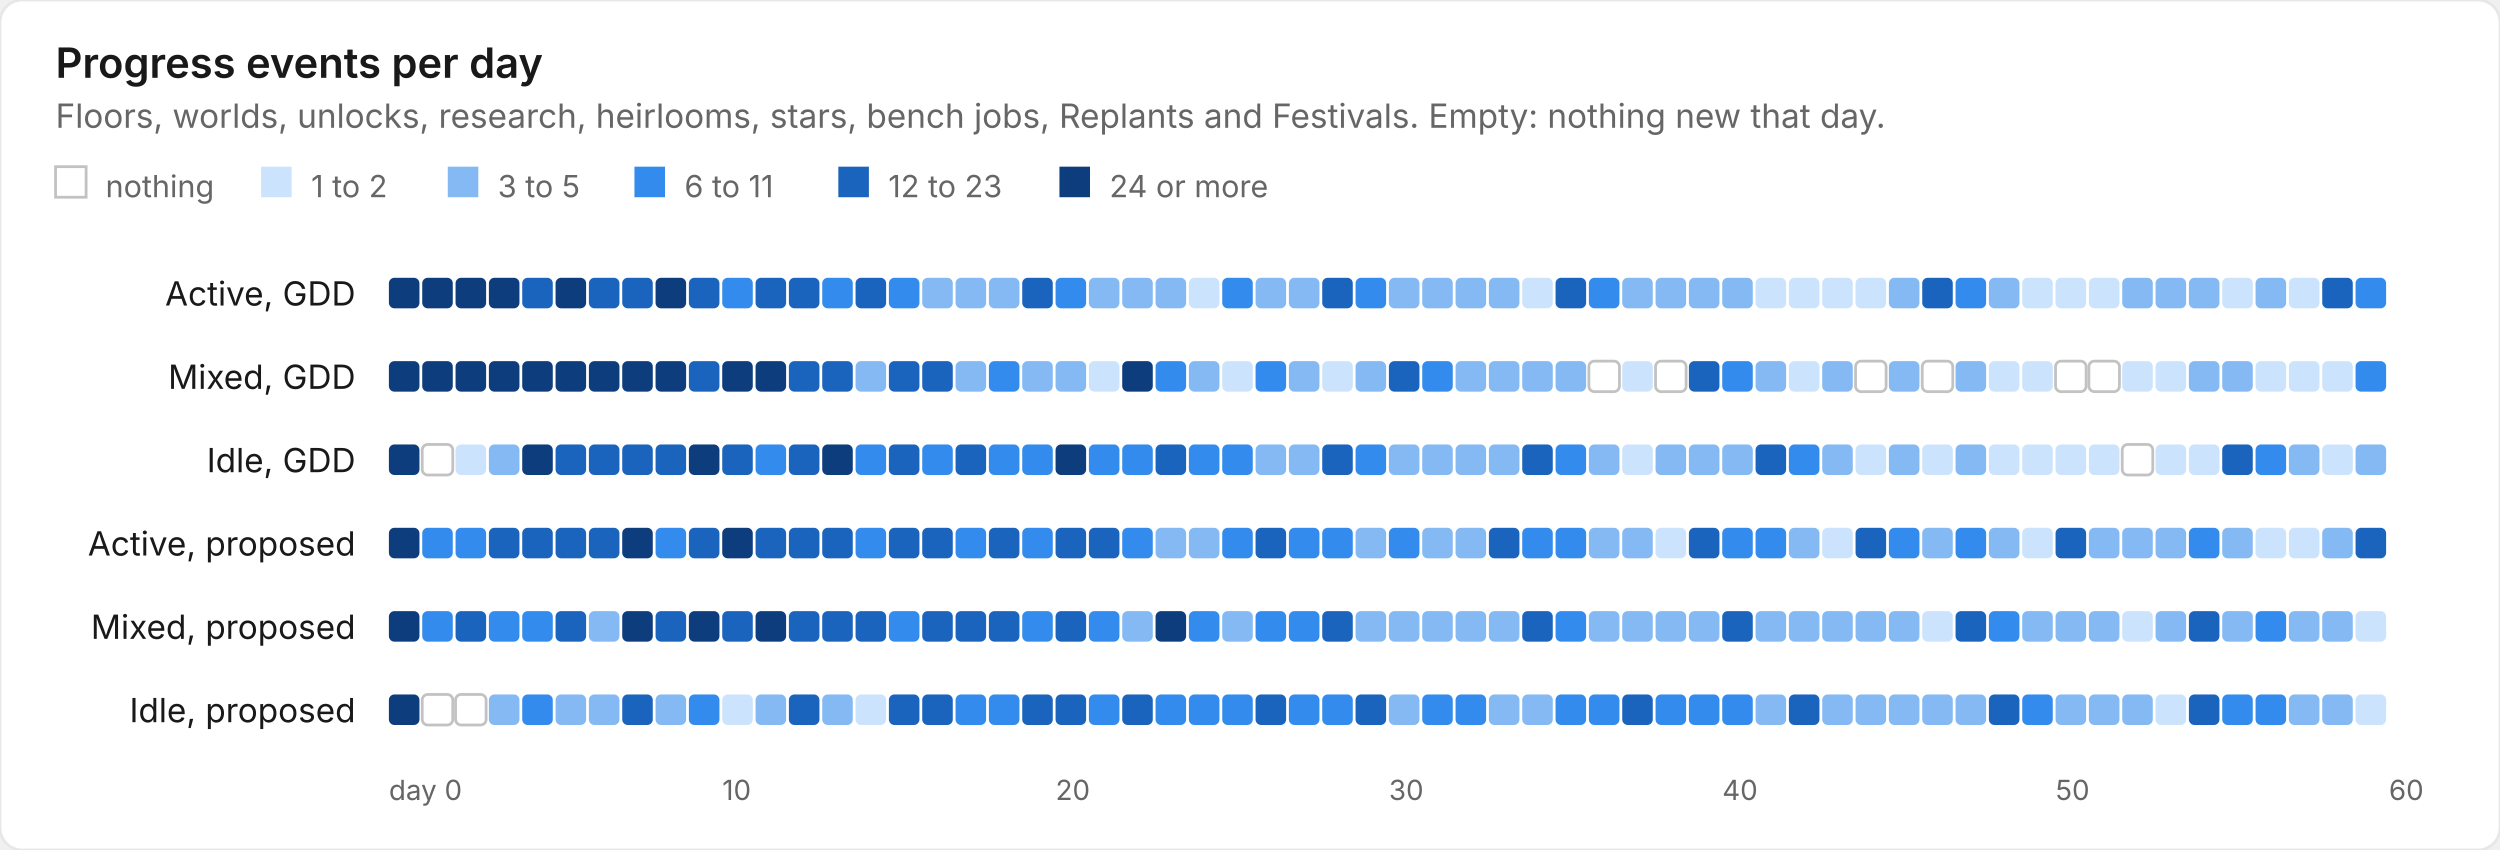
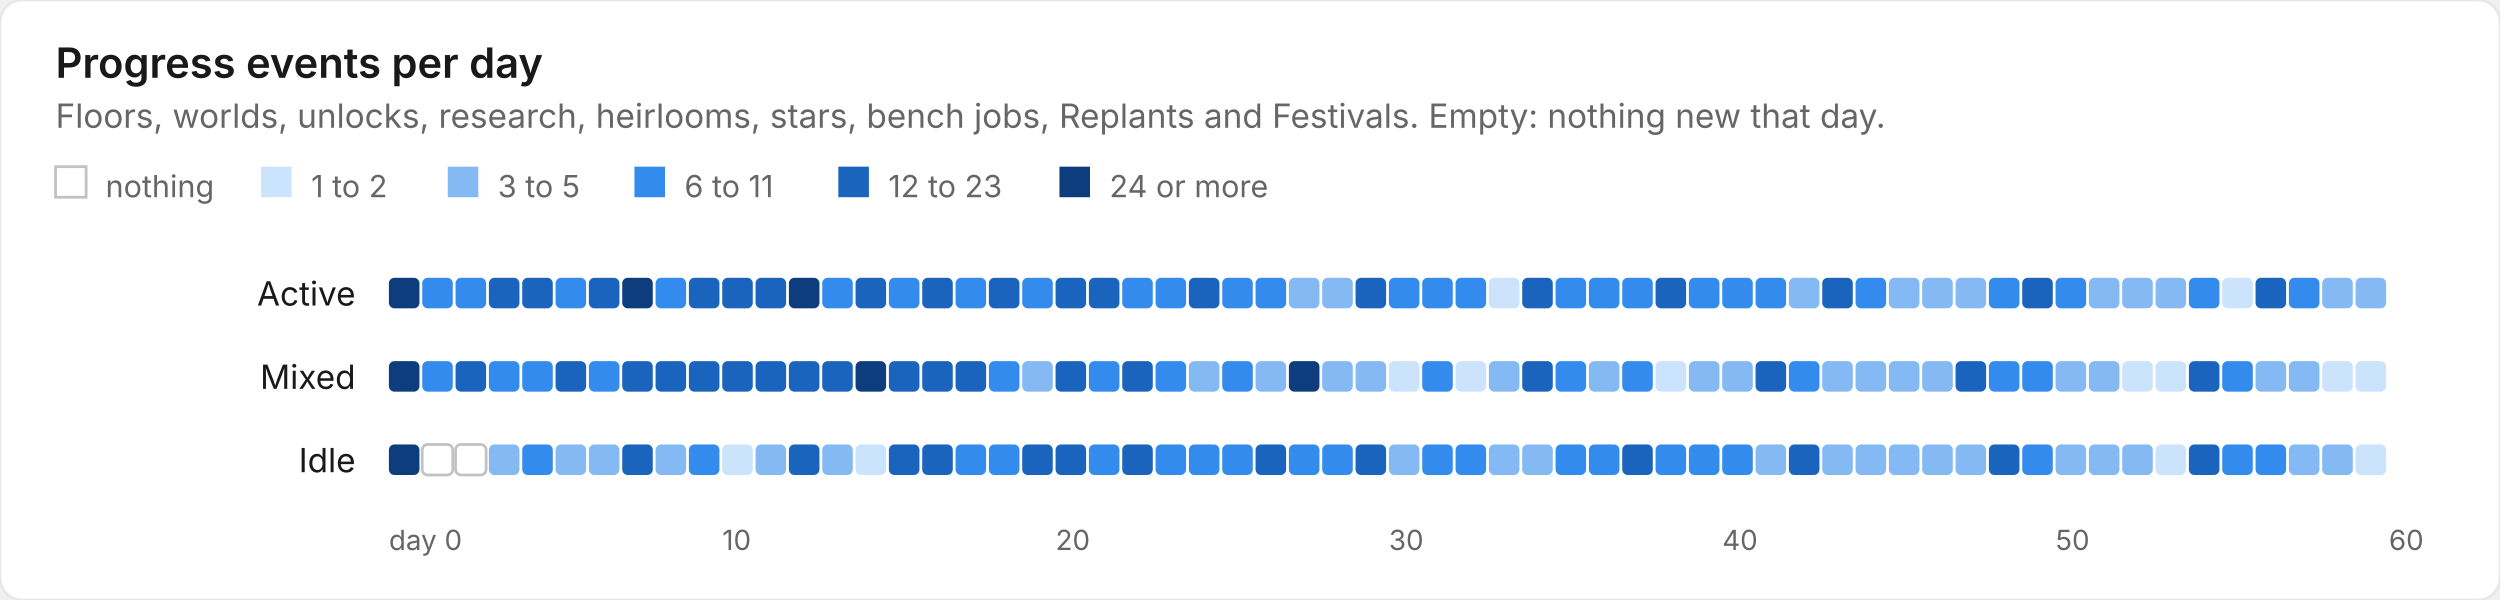
- <svg xmlns="http://www.w3.org/2000/svg" viewBox="0 0 900 306" width="900" height="306" font-family="system-ui, -apple-system, &quot;Segoe UI&quot;, sans-serif" role="img">
-   <rect width="900" height="306" rx="8" fill="#ffffff" stroke="#e7e7e7" />
+ <svg xmlns="http://www.w3.org/2000/svg" viewBox="0 0 900 216" width="900" height="216" font-family="system-ui, -apple-system, &quot;Segoe UI&quot;, sans-serif" role="img">
+   <rect width="900" height="216" rx="8" fill="#ffffff" stroke="#e7e7e7" />
  <text x="20" y="28" font-size="15" fill="#191919" text-anchor="start" font-weight="600">Progress events per day</text>
  <text x="20" y="46" font-size="12" fill="#666666" text-anchor="start">Floors, worlds, unlocks, research, heirlooms, stars, bench jobs, Replants and Festivals. Empty: nothing new that day.</text>
  <rect x="20" y="60" width="11" height="11" fill="#ffffff" stroke="#c2c2c2" />
  <text x="38" y="71" font-size="11" fill="#666666" text-anchor="start">nothing</text>
  <rect x="94" y="60" width="11" height="11" fill="#cce3fd" />
  <text x="112" y="71" font-size="11" fill="#666666" text-anchor="start">1 to 2</text>
  <rect x="161.2" y="60" width="11" height="11" fill="#84b9f3" />
  <text x="179.2" y="71" font-size="11" fill="#666666" text-anchor="start">3 to 5</text>
  <rect x="228.4" y="60" width="11" height="11" fill="#338ced" />
  <text x="246.4" y="71" font-size="11" fill="#666666" text-anchor="start">6 to 11</text>
  <rect x="301.8" y="60" width="11" height="11" fill="#1b64be" />
  <text x="319.8" y="71" font-size="11" fill="#666666" text-anchor="start">12 to 23</text>
  <rect x="381.4" y="60" width="11" height="11" fill="#0e3d7e" />
  <text x="399.4" y="71" font-size="11" fill="#666666" text-anchor="start">24 or more</text>
-   <text x="128" y="110" font-size="12" fill="#191919" text-anchor="end">Active, GDD</text>
+   <text x="128" y="110" font-size="12" fill="#191919" text-anchor="end">Active</text>
  <rect x="140" y="100" width="11" height="11" rx="2" fill="#0e3d7e" />
-   <rect x="152" y="100" width="11" height="11" rx="2" fill="#0e3d7e" />
-   <rect x="164" y="100" width="11" height="11" rx="2" fill="#0e3d7e" />
-   <rect x="176" y="100" width="11" height="11" rx="2" fill="#0e3d7e" />
+   <rect x="152" y="100" width="11" height="11" rx="2" fill="#338ced" />
+   <rect x="164" y="100" width="11" height="11" rx="2" fill="#338ced" />
+   <rect x="176" y="100" width="11" height="11" rx="2" fill="#1b64be" />
  <rect x="188" y="100" width="11" height="11" rx="2" fill="#1b64be" />
-   <rect x="200" y="100" width="11" height="11" rx="2" fill="#0e3d7e" />
+   <rect x="200" y="100" width="11" height="11" rx="2" fill="#338ced" />
  <rect x="212" y="100" width="11" height="11" rx="2" fill="#1b64be" />
-   <rect x="224" y="100" width="11" height="11" rx="2" fill="#1b64be" />
-   <rect x="236" y="100" width="11" height="11" rx="2" fill="#0e3d7e" />
+   <rect x="224" y="100" width="11" height="11" rx="2" fill="#0e3d7e" />
+   <rect x="236" y="100" width="11" height="11" rx="2" fill="#338ced" />
  <rect x="248" y="100" width="11" height="11" rx="2" fill="#1b64be" />
-   <rect x="260" y="100" width="11" height="11" rx="2" fill="#338ced" />
+   <rect x="260" y="100" width="11" height="11" rx="2" fill="#1b64be" />
  <rect x="272" y="100" width="11" height="11" rx="2" fill="#1b64be" />
-   <rect x="284" y="100" width="11" height="11" rx="2" fill="#1b64be" />
+   <rect x="284" y="100" width="11" height="11" rx="2" fill="#0e3d7e" />
  <rect x="296" y="100" width="11" height="11" rx="2" fill="#338ced" />
  <rect x="308" y="100" width="11" height="11" rx="2" fill="#1b64be" />
  <rect x="320" y="100" width="11" height="11" rx="2" fill="#338ced" />
-   <rect x="332" y="100" width="11" height="11" rx="2" fill="#84b9f3" />
-   <rect x="344" y="100" width="11" height="11" rx="2" fill="#84b9f3" />
-   <rect x="356" y="100" width="11" height="11" rx="2" fill="#84b9f3" />
-   <rect x="368" y="100" width="11" height="11" rx="2" fill="#1b64be" />
-   <rect x="380" y="100" width="11" height="11" rx="2" fill="#338ced" />
-   <rect x="392" y="100" width="11" height="11" rx="2" fill="#84b9f3" />
-   <rect x="404" y="100" width="11" height="11" rx="2" fill="#84b9f3" />
-   <rect x="416" y="100" width="11" height="11" rx="2" fill="#84b9f3" />
-   <rect x="428" y="100" width="11" height="11" rx="2" fill="#cce3fd" />
+   <rect x="332" y="100" width="11" height="11" rx="2" fill="#1b64be" />
+   <rect x="344" y="100" width="11" height="11" rx="2" fill="#338ced" />
+   <rect x="356" y="100" width="11" height="11" rx="2" fill="#1b64be" />
+   <rect x="368" y="100" width="11" height="11" rx="2" fill="#338ced" />
+   <rect x="380" y="100" width="11" height="11" rx="2" fill="#1b64be" />
+   <rect x="392" y="100" width="11" height="11" rx="2" fill="#1b64be" />
+   <rect x="404" y="100" width="11" height="11" rx="2" fill="#338ced" />
+   <rect x="416" y="100" width="11" height="11" rx="2" fill="#338ced" />
+   <rect x="428" y="100" width="11" height="11" rx="2" fill="#1b64be" />
  <rect x="440" y="100" width="11" height="11" rx="2" fill="#338ced" />
-   <rect x="452" y="100" width="11" height="11" rx="2" fill="#84b9f3" />
+   <rect x="452" y="100" width="11" height="11" rx="2" fill="#338ced" />
  <rect x="464" y="100" width="11" height="11" rx="2" fill="#84b9f3" />
-   <rect x="476" y="100" width="11" height="11" rx="2" fill="#1b64be" />
-   <rect x="488" y="100" width="11" height="11" rx="2" fill="#338ced" />
-   <rect x="500" y="100" width="11" height="11" rx="2" fill="#84b9f3" />
-   <rect x="512" y="100" width="11" height="11" rx="2" fill="#84b9f3" />
-   <rect x="524" y="100" width="11" height="11" rx="2" fill="#84b9f3" />
-   <rect x="536" y="100" width="11" height="11" rx="2" fill="#84b9f3" />
-   <rect x="548" y="100" width="11" height="11" rx="2" fill="#cce3fd" />
-   <rect x="560" y="100" width="11" height="11" rx="2" fill="#1b64be" />
+   <rect x="476" y="100" width="11" height="11" rx="2" fill="#84b9f3" />
+   <rect x="488" y="100" width="11" height="11" rx="2" fill="#1b64be" />
+   <rect x="500" y="100" width="11" height="11" rx="2" fill="#338ced" />
+   <rect x="512" y="100" width="11" height="11" rx="2" fill="#338ced" />
+   <rect x="524" y="100" width="11" height="11" rx="2" fill="#338ced" />
+   <rect x="536" y="100" width="11" height="11" rx="2" fill="#cce3fd" />
+   <rect x="548" y="100" width="11" height="11" rx="2" fill="#1b64be" />
+   <rect x="560" y="100" width="11" height="11" rx="2" fill="#338ced" />
  <rect x="572" y="100" width="11" height="11" rx="2" fill="#338ced" />
-   <rect x="584" y="100" width="11" height="11" rx="2" fill="#84b9f3" />
-   <rect x="596" y="100" width="11" height="11" rx="2" fill="#84b9f3" />
-   <rect x="608" y="100" width="11" height="11" rx="2" fill="#84b9f3" />
-   <rect x="620" y="100" width="11" height="11" rx="2" fill="#84b9f3" />
-   <rect x="632" y="100" width="11" height="11" rx="2" fill="#cce3fd" />
-   <rect x="644" y="100" width="11" height="11" rx="2" fill="#cce3fd" />
-   <rect x="656" y="100" width="11" height="11" rx="2" fill="#cce3fd" />
-   <rect x="668" y="100" width="11" height="11" rx="2" fill="#cce3fd" />
+   <rect x="584" y="100" width="11" height="11" rx="2" fill="#338ced" />
+   <rect x="596" y="100" width="11" height="11" rx="2" fill="#1b64be" />
+   <rect x="608" y="100" width="11" height="11" rx="2" fill="#338ced" />
+   <rect x="620" y="100" width="11" height="11" rx="2" fill="#338ced" />
+   <rect x="632" y="100" width="11" height="11" rx="2" fill="#338ced" />
+   <rect x="644" y="100" width="11" height="11" rx="2" fill="#84b9f3" />
+   <rect x="656" y="100" width="11" height="11" rx="2" fill="#1b64be" />
+   <rect x="668" y="100" width="11" height="11" rx="2" fill="#338ced" />
  <rect x="680" y="100" width="11" height="11" rx="2" fill="#84b9f3" />
-   <rect x="692" y="100" width="11" height="11" rx="2" fill="#1b64be" />
-   <rect x="704" y="100" width="11" height="11" rx="2" fill="#338ced" />
-   <rect x="716" y="100" width="11" height="11" rx="2" fill="#84b9f3" />
-   <rect x="728" y="100" width="11" height="11" rx="2" fill="#cce3fd" />
-   <rect x="740" y="100" width="11" height="11" rx="2" fill="#cce3fd" />
-   <rect x="752" y="100" width="11" height="11" rx="2" fill="#cce3fd" />
+   <rect x="692" y="100" width="11" height="11" rx="2" fill="#84b9f3" />
+   <rect x="704" y="100" width="11" height="11" rx="2" fill="#84b9f3" />
+   <rect x="716" y="100" width="11" height="11" rx="2" fill="#338ced" />
+   <rect x="728" y="100" width="11" height="11" rx="2" fill="#1b64be" />
+   <rect x="740" y="100" width="11" height="11" rx="2" fill="#338ced" />
+   <rect x="752" y="100" width="11" height="11" rx="2" fill="#84b9f3" />
  <rect x="764" y="100" width="11" height="11" rx="2" fill="#84b9f3" />
  <rect x="776" y="100" width="11" height="11" rx="2" fill="#84b9f3" />
-   <rect x="788" y="100" width="11" height="11" rx="2" fill="#84b9f3" />
+   <rect x="788" y="100" width="11" height="11" rx="2" fill="#338ced" />
  <rect x="800" y="100" width="11" height="11" rx="2" fill="#cce3fd" />
-   <rect x="812" y="100" width="11" height="11" rx="2" fill="#84b9f3" />
-   <rect x="824" y="100" width="11" height="11" rx="2" fill="#cce3fd" />
-   <rect x="836" y="100" width="11" height="11" rx="2" fill="#1b64be" />
-   <rect x="848" y="100" width="11" height="11" rx="2" fill="#338ced" />
-   <text x="128" y="140" font-size="12" fill="#191919" text-anchor="end">Mixed, GDD</text>
+   <rect x="812" y="100" width="11" height="11" rx="2" fill="#1b64be" />
+   <rect x="824" y="100" width="11" height="11" rx="2" fill="#338ced" />
+   <rect x="836" y="100" width="11" height="11" rx="2" fill="#84b9f3" />
+   <rect x="848" y="100" width="11" height="11" rx="2" fill="#84b9f3" />
+   <text x="128" y="140" font-size="12" fill="#191919" text-anchor="end">Mixed</text>
  <rect x="140" y="130" width="11" height="11" rx="2" fill="#0e3d7e" />
-   <rect x="152" y="130" width="11" height="11" rx="2" fill="#0e3d7e" />
-   <rect x="164" y="130" width="11" height="11" rx="2" fill="#0e3d7e" />
-   <rect x="176" y="130" width="11" height="11" rx="2" fill="#0e3d7e" />
-   <rect x="188" y="130" width="11" height="11" rx="2" fill="#0e3d7e" />
-   <rect x="200" y="130" width="11" height="11" rx="2" fill="#0e3d7e" />
-   <rect x="212" y="130" width="11" height="11" rx="2" fill="#0e3d7e" />
-   <rect x="224" y="130" width="11" height="11" rx="2" fill="#0e3d7e" />
-   <rect x="236" y="130" width="11" height="11" rx="2" fill="#0e3d7e" />
+   <rect x="152" y="130" width="11" height="11" rx="2" fill="#338ced" />
+   <rect x="164" y="130" width="11" height="11" rx="2" fill="#1b64be" />
+   <rect x="176" y="130" width="11" height="11" rx="2" fill="#338ced" />
+   <rect x="188" y="130" width="11" height="11" rx="2" fill="#338ced" />
+   <rect x="200" y="130" width="11" height="11" rx="2" fill="#1b64be" />
+   <rect x="212" y="130" width="11" height="11" rx="2" fill="#338ced" />
+   <rect x="224" y="130" width="11" height="11" rx="2" fill="#1b64be" />
+   <rect x="236" y="130" width="11" height="11" rx="2" fill="#1b64be" />
  <rect x="248" y="130" width="11" height="11" rx="2" fill="#1b64be" />
-   <rect x="260" y="130" width="11" height="11" rx="2" fill="#0e3d7e" />
-   <rect x="272" y="130" width="11" height="11" rx="2" fill="#0e3d7e" />
+   <rect x="260" y="130" width="11" height="11" rx="2" fill="#1b64be" />
+   <rect x="272" y="130" width="11" height="11" rx="2" fill="#1b64be" />
  <rect x="284" y="130" width="11" height="11" rx="2" fill="#1b64be" />
  <rect x="296" y="130" width="11" height="11" rx="2" fill="#1b64be" />
-   <rect x="308" y="130" width="11" height="11" rx="2" fill="#84b9f3" />
+   <rect x="308" y="130" width="11" height="11" rx="2" fill="#0e3d7e" />
  <rect x="320" y="130" width="11" height="11" rx="2" fill="#1b64be" />
  <rect x="332" y="130" width="11" height="11" rx="2" fill="#1b64be" />
-   <rect x="344" y="130" width="11" height="11" rx="2" fill="#84b9f3" />
+   <rect x="344" y="130" width="11" height="11" rx="2" fill="#1b64be" />
  <rect x="356" y="130" width="11" height="11" rx="2" fill="#338ced" />
  <rect x="368" y="130" width="11" height="11" rx="2" fill="#84b9f3" />
-   <rect x="380" y="130" width="11" height="11" rx="2" fill="#84b9f3" />
-   <rect x="392" y="130" width="11" height="11" rx="2" fill="#cce3fd" />
-   <rect x="404" y="130" width="11" height="11" rx="2" fill="#0e3d7e" />
+   <rect x="380" y="130" width="11" height="11" rx="2" fill="#1b64be" />
+   <rect x="392" y="130" width="11" height="11" rx="2" fill="#338ced" />
+   <rect x="404" y="130" width="11" height="11" rx="2" fill="#1b64be" />
  <rect x="416" y="130" width="11" height="11" rx="2" fill="#338ced" />
  <rect x="428" y="130" width="11" height="11" rx="2" fill="#84b9f3" />
-   <rect x="440" y="130" width="11" height="11" rx="2" fill="#cce3fd" />
-   <rect x="452" y="130" width="11" height="11" rx="2" fill="#338ced" />
-   <rect x="464" y="130" width="11" height="11" rx="2" fill="#84b9f3" />
-   <rect x="476" y="130" width="11" height="11" rx="2" fill="#cce3fd" />
+   <rect x="440" y="130" width="11" height="11" rx="2" fill="#338ced" />
+   <rect x="452" y="130" width="11" height="11" rx="2" fill="#84b9f3" />
+   <rect x="464" y="130" width="11" height="11" rx="2" fill="#0e3d7e" />
+   <rect x="476" y="130" width="11" height="11" rx="2" fill="#84b9f3" />
  <rect x="488" y="130" width="11" height="11" rx="2" fill="#84b9f3" />
-   <rect x="500" y="130" width="11" height="11" rx="2" fill="#1b64be" />
+   <rect x="500" y="130" width="11" height="11" rx="2" fill="#cce3fd" />
  <rect x="512" y="130" width="11" height="11" rx="2" fill="#338ced" />
-   <rect x="524" y="130" width="11" height="11" rx="2" fill="#84b9f3" />
+   <rect x="524" y="130" width="11" height="11" rx="2" fill="#cce3fd" />
  <rect x="536" y="130" width="11" height="11" rx="2" fill="#84b9f3" />
-   <rect x="548" y="130" width="11" height="11" rx="2" fill="#84b9f3" />
-   <rect x="560" y="130" width="11" height="11" rx="2" fill="#84b9f3" />
-   <rect x="572" y="130" width="11" height="11" rx="2" fill="#ffffff" stroke="#c2c2c2" />
-   <rect x="584" y="130" width="11" height="11" rx="2" fill="#cce3fd" />
-   <rect x="596" y="130" width="11" height="11" rx="2" fill="#ffffff" stroke="#c2c2c2" />
-   <rect x="608" y="130" width="11" height="11" rx="2" fill="#1b64be" />
-   <rect x="620" y="130" width="11" height="11" rx="2" fill="#338ced" />
-   <rect x="632" y="130" width="11" height="11" rx="2" fill="#84b9f3" />
-   <rect x="644" y="130" width="11" height="11" rx="2" fill="#cce3fd" />
+   <rect x="548" y="130" width="11" height="11" rx="2" fill="#1b64be" />
+   <rect x="560" y="130" width="11" height="11" rx="2" fill="#338ced" />
+   <rect x="572" y="130" width="11" height="11" rx="2" fill="#84b9f3" />
+   <rect x="584" y="130" width="11" height="11" rx="2" fill="#338ced" />
+   <rect x="596" y="130" width="11" height="11" rx="2" fill="#cce3fd" />
+   <rect x="608" y="130" width="11" height="11" rx="2" fill="#84b9f3" />
+   <rect x="620" y="130" width="11" height="11" rx="2" fill="#84b9f3" />
+   <rect x="632" y="130" width="11" height="11" rx="2" fill="#1b64be" />
+   <rect x="644" y="130" width="11" height="11" rx="2" fill="#338ced" />
  <rect x="656" y="130" width="11" height="11" rx="2" fill="#84b9f3" />
-   <rect x="668" y="130" width="11" height="11" rx="2" fill="#ffffff" stroke="#c2c2c2" />
+   <rect x="668" y="130" width="11" height="11" rx="2" fill="#84b9f3" />
  <rect x="680" y="130" width="11" height="11" rx="2" fill="#84b9f3" />
-   <rect x="692" y="130" width="11" height="11" rx="2" fill="#ffffff" stroke="#c2c2c2" />
-   <rect x="704" y="130" width="11" height="11" rx="2" fill="#84b9f3" />
-   <rect x="716" y="130" width="11" height="11" rx="2" fill="#cce3fd" />
-   <rect x="728" y="130" width="11" height="11" rx="2" fill="#cce3fd" />
-   <rect x="740" y="130" width="11" height="11" rx="2" fill="#ffffff" stroke="#c2c2c2" />
-   <rect x="752" y="130" width="11" height="11" rx="2" fill="#ffffff" stroke="#c2c2c2" />
+   <rect x="692" y="130" width="11" height="11" rx="2" fill="#84b9f3" />
+   <rect x="704" y="130" width="11" height="11" rx="2" fill="#1b64be" />
+   <rect x="716" y="130" width="11" height="11" rx="2" fill="#338ced" />
+   <rect x="728" y="130" width="11" height="11" rx="2" fill="#338ced" />
+   <rect x="740" y="130" width="11" height="11" rx="2" fill="#84b9f3" />
+   <rect x="752" y="130" width="11" height="11" rx="2" fill="#84b9f3" />
  <rect x="764" y="130" width="11" height="11" rx="2" fill="#cce3fd" />
  <rect x="776" y="130" width="11" height="11" rx="2" fill="#cce3fd" />
-   <rect x="788" y="130" width="11" height="11" rx="2" fill="#84b9f3" />
-   <rect x="800" y="130" width="11" height="11" rx="2" fill="#84b9f3" />
-   <rect x="812" y="130" width="11" height="11" rx="2" fill="#cce3fd" />
-   <rect x="824" y="130" width="11" height="11" rx="2" fill="#cce3fd" />
+   <rect x="788" y="130" width="11" height="11" rx="2" fill="#1b64be" />
+   <rect x="800" y="130" width="11" height="11" rx="2" fill="#338ced" />
+   <rect x="812" y="130" width="11" height="11" rx="2" fill="#84b9f3" />
+   <rect x="824" y="130" width="11" height="11" rx="2" fill="#84b9f3" />
  <rect x="836" y="130" width="11" height="11" rx="2" fill="#cce3fd" />
-   <rect x="848" y="130" width="11" height="11" rx="2" fill="#338ced" />
-   <text x="128" y="170" font-size="12" fill="#191919" text-anchor="end">Idle, GDD</text>
+   <rect x="848" y="130" width="11" height="11" rx="2" fill="#cce3fd" />
+   <text x="128" y="170" font-size="12" fill="#191919" text-anchor="end">Idle</text>
  <rect x="140" y="160" width="11" height="11" rx="2" fill="#0e3d7e" />
  <rect x="152" y="160" width="11" height="11" rx="2" fill="#ffffff" stroke="#c2c2c2" />
-   <rect x="164" y="160" width="11" height="11" rx="2" fill="#cce3fd" />
+   <rect x="164" y="160" width="11" height="11" rx="2" fill="#ffffff" stroke="#c2c2c2" />
  <rect x="176" y="160" width="11" height="11" rx="2" fill="#84b9f3" />
-   <rect x="188" y="160" width="11" height="11" rx="2" fill="#0e3d7e" />
-   <rect x="200" y="160" width="11" height="11" rx="2" fill="#1b64be" />
-   <rect x="212" y="160" width="11" height="11" rx="2" fill="#1b64be" />
+   <rect x="188" y="160" width="11" height="11" rx="2" fill="#338ced" />
+   <rect x="200" y="160" width="11" height="11" rx="2" fill="#84b9f3" />
+   <rect x="212" y="160" width="11" height="11" rx="2" fill="#84b9f3" />
  <rect x="224" y="160" width="11" height="11" rx="2" fill="#1b64be" />
-   <rect x="236" y="160" width="11" height="11" rx="2" fill="#1b64be" />
-   <rect x="248" y="160" width="11" height="11" rx="2" fill="#0e3d7e" />
-   <rect x="260" y="160" width="11" height="11" rx="2" fill="#1b64be" />
-   <rect x="272" y="160" width="11" height="11" rx="2" fill="#338ced" />
+   <rect x="236" y="160" width="11" height="11" rx="2" fill="#84b9f3" />
+   <rect x="248" y="160" width="11" height="11" rx="2" fill="#338ced" />
+   <rect x="260" y="160" width="11" height="11" rx="2" fill="#cce3fd" />
+   <rect x="272" y="160" width="11" height="11" rx="2" fill="#84b9f3" />
  <rect x="284" y="160" width="11" height="11" rx="2" fill="#1b64be" />
-   <rect x="296" y="160" width="11" height="11" rx="2" fill="#0e3d7e" />
-   <rect x="308" y="160" width="11" height="11" rx="2" fill="#338ced" />
+   <rect x="296" y="160" width="11" height="11" rx="2" fill="#84b9f3" />
+   <rect x="308" y="160" width="11" height="11" rx="2" fill="#cce3fd" />
  <rect x="320" y="160" width="11" height="11" rx="2" fill="#1b64be" />
-   <rect x="332" y="160" width="11" height="11" rx="2" fill="#338ced" />
-   <rect x="344" y="160" width="11" height="11" rx="2" fill="#1b64be" />
+   <rect x="332" y="160" width="11" height="11" rx="2" fill="#1b64be" />
+   <rect x="344" y="160" width="11" height="11" rx="2" fill="#338ced" />
  <rect x="356" y="160" width="11" height="11" rx="2" fill="#338ced" />
-   <rect x="368" y="160" width="11" height="11" rx="2" fill="#338ced" />
-   <rect x="380" y="160" width="11" height="11" rx="2" fill="#0e3d7e" />
+   <rect x="368" y="160" width="11" height="11" rx="2" fill="#1b64be" />
+   <rect x="380" y="160" width="11" height="11" rx="2" fill="#1b64be" />
  <rect x="392" y="160" width="11" height="11" rx="2" fill="#338ced" />
-   <rect x="404" y="160" width="11" height="11" rx="2" fill="#338ced" />
-   <rect x="416" y="160" width="11" height="11" rx="2" fill="#1b64be" />
+   <rect x="404" y="160" width="11" height="11" rx="2" fill="#1b64be" />
+   <rect x="416" y="160" width="11" height="11" rx="2" fill="#338ced" />
  <rect x="428" y="160" width="11" height="11" rx="2" fill="#338ced" />
  <rect x="440" y="160" width="11" height="11" rx="2" fill="#338ced" />
-   <rect x="452" y="160" width="11" height="11" rx="2" fill="#84b9f3" />
-   <rect x="464" y="160" width="11" height="11" rx="2" fill="#84b9f3" />
-   <rect x="476" y="160" width="11" height="11" rx="2" fill="#1b64be" />
-   <rect x="488" y="160" width="11" height="11" rx="2" fill="#338ced" />
+   <rect x="452" y="160" width="11" height="11" rx="2" fill="#1b64be" />
+   <rect x="464" y="160" width="11" height="11" rx="2" fill="#338ced" />
+   <rect x="476" y="160" width="11" height="11" rx="2" fill="#338ced" />
+   <rect x="488" y="160" width="11" height="11" rx="2" fill="#1b64be" />
  <rect x="500" y="160" width="11" height="11" rx="2" fill="#84b9f3" />
-   <rect x="512" y="160" width="11" height="11" rx="2" fill="#84b9f3" />
-   <rect x="524" y="160" width="11" height="11" rx="2" fill="#84b9f3" />
+   <rect x="512" y="160" width="11" height="11" rx="2" fill="#338ced" />
+   <rect x="524" y="160" width="11" height="11" rx="2" fill="#338ced" />
  <rect x="536" y="160" width="11" height="11" rx="2" fill="#84b9f3" />
-   <rect x="548" y="160" width="11" height="11" rx="2" fill="#1b64be" />
+   <rect x="548" y="160" width="11" height="11" rx="2" fill="#84b9f3" />
  <rect x="560" y="160" width="11" height="11" rx="2" fill="#338ced" />
-   <rect x="572" y="160" width="11" height="11" rx="2" fill="#84b9f3" />
-   <rect x="584" y="160" width="11" height="11" rx="2" fill="#cce3fd" />
-   <rect x="596" y="160" width="11" height="11" rx="2" fill="#84b9f3" />
-   <rect x="608" y="160" width="11" height="11" rx="2" fill="#84b9f3" />
-   <rect x="620" y="160" width="11" height="11" rx="2" fill="#84b9f3" />
-   <rect x="632" y="160" width="11" height="11" rx="2" fill="#1b64be" />
-   <rect x="644" y="160" width="11" height="11" rx="2" fill="#338ced" />
+   <rect x="572" y="160" width="11" height="11" rx="2" fill="#338ced" />
+   <rect x="584" y="160" width="11" height="11" rx="2" fill="#1b64be" />
+   <rect x="596" y="160" width="11" height="11" rx="2" fill="#338ced" />
+   <rect x="608" y="160" width="11" height="11" rx="2" fill="#338ced" />
+   <rect x="620" y="160" width="11" height="11" rx="2" fill="#338ced" />
+   <rect x="632" y="160" width="11" height="11" rx="2" fill="#84b9f3" />
+   <rect x="644" y="160" width="11" height="11" rx="2" fill="#1b64be" />
  <rect x="656" y="160" width="11" height="11" rx="2" fill="#84b9f3" />
-   <rect x="668" y="160" width="11" height="11" rx="2" fill="#cce3fd" />
+   <rect x="668" y="160" width="11" height="11" rx="2" fill="#84b9f3" />
  <rect x="680" y="160" width="11" height="11" rx="2" fill="#84b9f3" />
-   <rect x="692" y="160" width="11" height="11" rx="2" fill="#cce3fd" />
+   <rect x="692" y="160" width="11" height="11" rx="2" fill="#84b9f3" />
  <rect x="704" y="160" width="11" height="11" rx="2" fill="#84b9f3" />
-   <rect x="716" y="160" width="11" height="11" rx="2" fill="#cce3fd" />
-   <rect x="728" y="160" width="11" height="11" rx="2" fill="#cce3fd" />
-   <rect x="740" y="160" width="11" height="11" rx="2" fill="#cce3fd" />
-   <rect x="752" y="160" width="11" height="11" rx="2" fill="#cce3fd" />
-   <rect x="764" y="160" width="11" height="11" rx="2" fill="#ffffff" stroke="#c2c2c2" />
+   <rect x="716" y="160" width="11" height="11" rx="2" fill="#1b64be" />
+   <rect x="728" y="160" width="11" height="11" rx="2" fill="#338ced" />
+   <rect x="740" y="160" width="11" height="11" rx="2" fill="#84b9f3" />
+   <rect x="752" y="160" width="11" height="11" rx="2" fill="#84b9f3" />
+   <rect x="764" y="160" width="11" height="11" rx="2" fill="#84b9f3" />
  <rect x="776" y="160" width="11" height="11" rx="2" fill="#cce3fd" />
-   <rect x="788" y="160" width="11" height="11" rx="2" fill="#cce3fd" />
-   <rect x="800" y="160" width="11" height="11" rx="2" fill="#1b64be" />
+   <rect x="788" y="160" width="11" height="11" rx="2" fill="#1b64be" />
+   <rect x="800" y="160" width="11" height="11" rx="2" fill="#338ced" />
  <rect x="812" y="160" width="11" height="11" rx="2" fill="#338ced" />
  <rect x="824" y="160" width="11" height="11" rx="2" fill="#84b9f3" />
-   <rect x="836" y="160" width="11" height="11" rx="2" fill="#cce3fd" />
-   <rect x="848" y="160" width="11" height="11" rx="2" fill="#84b9f3" />
-   <text x="128" y="200" font-size="12" fill="#191919" text-anchor="end">Active, proposed</text>
-   <rect x="140" y="190" width="11" height="11" rx="2" fill="#0e3d7e" />
-   <rect x="152" y="190" width="11" height="11" rx="2" fill="#338ced" />
-   <rect x="164" y="190" width="11" height="11" rx="2" fill="#338ced" />
-   <rect x="176" y="190" width="11" height="11" rx="2" fill="#1b64be" />
-   <rect x="188" y="190" width="11" height="11" rx="2" fill="#1b64be" />
-   <rect x="200" y="190" width="11" height="11" rx="2" fill="#1b64be" />
-   <rect x="212" y="190" width="11" height="11" rx="2" fill="#1b64be" />
-   <rect x="224" y="190" width="11" height="11" rx="2" fill="#0e3d7e" />
-   <rect x="236" y="190" width="11" height="11" rx="2" fill="#338ced" />
-   <rect x="248" y="190" width="11" height="11" rx="2" fill="#1b64be" />
-   <rect x="260" y="190" width="11" height="11" rx="2" fill="#0e3d7e" />
-   <rect x="272" y="190" width="11" height="11" rx="2" fill="#1b64be" />
-   <rect x="284" y="190" width="11" height="11" rx="2" fill="#1b64be" />
-   <rect x="296" y="190" width="11" height="11" rx="2" fill="#1b64be" />
-   <rect x="308" y="190" width="11" height="11" rx="2" fill="#338ced" />
-   <rect x="320" y="190" width="11" height="11" rx="2" fill="#1b64be" />
-   <rect x="332" y="190" width="11" height="11" rx="2" fill="#1b64be" />
-   <rect x="344" y="190" width="11" height="11" rx="2" fill="#338ced" />
-   <rect x="356" y="190" width="11" height="11" rx="2" fill="#1b64be" />
-   <rect x="368" y="190" width="11" height="11" rx="2" fill="#338ced" />
-   <rect x="380" y="190" width="11" height="11" rx="2" fill="#1b64be" />
-   <rect x="392" y="190" width="11" height="11" rx="2" fill="#1b64be" />
-   <rect x="404" y="190" width="11" height="11" rx="2" fill="#338ced" />
-   <rect x="416" y="190" width="11" height="11" rx="2" fill="#84b9f3" />
-   <rect x="428" y="190" width="11" height="11" rx="2" fill="#84b9f3" />
-   <rect x="440" y="190" width="11" height="11" rx="2" fill="#338ced" />
-   <rect x="452" y="190" width="11" height="11" rx="2" fill="#1b64be" />
-   <rect x="464" y="190" width="11" height="11" rx="2" fill="#338ced" />
-   <rect x="476" y="190" width="11" height="11" rx="2" fill="#338ced" />
-   <rect x="488" y="190" width="11" height="11" rx="2" fill="#84b9f3" />
-   <rect x="500" y="190" width="11" height="11" rx="2" fill="#338ced" />
-   <rect x="512" y="190" width="11" height="11" rx="2" fill="#84b9f3" />
-   <rect x="524" y="190" width="11" height="11" rx="2" fill="#84b9f3" />
-   <rect x="536" y="190" width="11" height="11" rx="2" fill="#1b64be" />
-   <rect x="548" y="190" width="11" height="11" rx="2" fill="#338ced" />
-   <rect x="560" y="190" width="11" height="11" rx="2" fill="#338ced" />
-   <rect x="572" y="190" width="11" height="11" rx="2" fill="#84b9f3" />
-   <rect x="584" y="190" width="11" height="11" rx="2" fill="#84b9f3" />
-   <rect x="596" y="190" width="11" height="11" rx="2" fill="#cce3fd" />
-   <rect x="608" y="190" width="11" height="11" rx="2" fill="#1b64be" />
-   <rect x="620" y="190" width="11" height="11" rx="2" fill="#338ced" />
-   <rect x="632" y="190" width="11" height="11" rx="2" fill="#338ced" />
-   <rect x="644" y="190" width="11" height="11" rx="2" fill="#84b9f3" />
-   <rect x="656" y="190" width="11" height="11" rx="2" fill="#cce3fd" />
-   <rect x="668" y="190" width="11" height="11" rx="2" fill="#1b64be" />
-   <rect x="680" y="190" width="11" height="11" rx="2" fill="#338ced" />
-   <rect x="692" y="190" width="11" height="11" rx="2" fill="#84b9f3" />
-   <rect x="704" y="190" width="11" height="11" rx="2" fill="#338ced" />
-   <rect x="716" y="190" width="11" height="11" rx="2" fill="#84b9f3" />
-   <rect x="728" y="190" width="11" height="11" rx="2" fill="#cce3fd" />
-   <rect x="740" y="190" width="11" height="11" rx="2" fill="#1b64be" />
-   <rect x="752" y="190" width="11" height="11" rx="2" fill="#84b9f3" />
-   <rect x="764" y="190" width="11" height="11" rx="2" fill="#84b9f3" />
-   <rect x="776" y="190" width="11" height="11" rx="2" fill="#84b9f3" />
-   <rect x="788" y="190" width="11" height="11" rx="2" fill="#338ced" />
-   <rect x="800" y="190" width="11" height="11" rx="2" fill="#84b9f3" />
-   <rect x="812" y="190" width="11" height="11" rx="2" fill="#cce3fd" />
-   <rect x="824" y="190" width="11" height="11" rx="2" fill="#cce3fd" />
-   <rect x="836" y="190" width="11" height="11" rx="2" fill="#84b9f3" />
-   <rect x="848" y="190" width="11" height="11" rx="2" fill="#1b64be" />
-   <text x="128" y="230" font-size="12" fill="#191919" text-anchor="end">Mixed, proposed</text>
-   <rect x="140" y="220" width="11" height="11" rx="2" fill="#0e3d7e" />
-   <rect x="152" y="220" width="11" height="11" rx="2" fill="#338ced" />
-   <rect x="164" y="220" width="11" height="11" rx="2" fill="#1b64be" />
-   <rect x="176" y="220" width="11" height="11" rx="2" fill="#338ced" />
-   <rect x="188" y="220" width="11" height="11" rx="2" fill="#338ced" />
-   <rect x="200" y="220" width="11" height="11" rx="2" fill="#1b64be" />
-   <rect x="212" y="220" width="11" height="11" rx="2" fill="#84b9f3" />
-   <rect x="224" y="220" width="11" height="11" rx="2" fill="#0e3d7e" />
-   <rect x="236" y="220" width="11" height="11" rx="2" fill="#1b64be" />
-   <rect x="248" y="220" width="11" height="11" rx="2" fill="#0e3d7e" />
-   <rect x="260" y="220" width="11" height="11" rx="2" fill="#1b64be" />
-   <rect x="272" y="220" width="11" height="11" rx="2" fill="#0e3d7e" />
-   <rect x="284" y="220" width="11" height="11" rx="2" fill="#1b64be" />
-   <rect x="296" y="220" width="11" height="11" rx="2" fill="#1b64be" />
-   <rect x="308" y="220" width="11" height="11" rx="2" fill="#1b64be" />
-   <rect x="320" y="220" width="11" height="11" rx="2" fill="#338ced" />
-   <rect x="332" y="220" width="11" height="11" rx="2" fill="#1b64be" />
-   <rect x="344" y="220" width="11" height="11" rx="2" fill="#1b64be" />
-   <rect x="356" y="220" width="11" height="11" rx="2" fill="#1b64be" />
-   <rect x="368" y="220" width="11" height="11" rx="2" fill="#338ced" />
-   <rect x="380" y="220" width="11" height="11" rx="2" fill="#1b64be" />
-   <rect x="392" y="220" width="11" height="11" rx="2" fill="#338ced" />
-   <rect x="404" y="220" width="11" height="11" rx="2" fill="#84b9f3" />
-   <rect x="416" y="220" width="11" height="11" rx="2" fill="#0e3d7e" />
-   <rect x="428" y="220" width="11" height="11" rx="2" fill="#338ced" />
-   <rect x="440" y="220" width="11" height="11" rx="2" fill="#84b9f3" />
-   <rect x="452" y="220" width="11" height="11" rx="2" fill="#338ced" />
-   <rect x="464" y="220" width="11" height="11" rx="2" fill="#338ced" />
-   <rect x="476" y="220" width="11" height="11" rx="2" fill="#1b64be" />
-   <rect x="488" y="220" width="11" height="11" rx="2" fill="#84b9f3" />
-   <rect x="500" y="220" width="11" height="11" rx="2" fill="#84b9f3" />
-   <rect x="512" y="220" width="11" height="11" rx="2" fill="#84b9f3" />
-   <rect x="524" y="220" width="11" height="11" rx="2" fill="#84b9f3" />
-   <rect x="536" y="220" width="11" height="11" rx="2" fill="#84b9f3" />
-   <rect x="548" y="220" width="11" height="11" rx="2" fill="#1b64be" />
-   <rect x="560" y="220" width="11" height="11" rx="2" fill="#338ced" />
-   <rect x="572" y="220" width="11" height="11" rx="2" fill="#84b9f3" />
-   <rect x="584" y="220" width="11" height="11" rx="2" fill="#84b9f3" />
-   <rect x="596" y="220" width="11" height="11" rx="2" fill="#84b9f3" />
-   <rect x="608" y="220" width="11" height="11" rx="2" fill="#84b9f3" />
-   <rect x="620" y="220" width="11" height="11" rx="2" fill="#1b64be" />
-   <rect x="632" y="220" width="11" height="11" rx="2" fill="#84b9f3" />
-   <rect x="644" y="220" width="11" height="11" rx="2" fill="#84b9f3" />
-   <rect x="656" y="220" width="11" height="11" rx="2" fill="#84b9f3" />
-   <rect x="668" y="220" width="11" height="11" rx="2" fill="#84b9f3" />
-   <rect x="680" y="220" width="11" height="11" rx="2" fill="#84b9f3" />
-   <rect x="692" y="220" width="11" height="11" rx="2" fill="#cce3fd" />
-   <rect x="704" y="220" width="11" height="11" rx="2" fill="#1b64be" />
-   <rect x="716" y="220" width="11" height="11" rx="2" fill="#338ced" />
-   <rect x="728" y="220" width="11" height="11" rx="2" fill="#84b9f3" />
-   <rect x="740" y="220" width="11" height="11" rx="2" fill="#84b9f3" />
-   <rect x="752" y="220" width="11" height="11" rx="2" fill="#84b9f3" />
-   <rect x="764" y="220" width="11" height="11" rx="2" fill="#cce3fd" />
-   <rect x="776" y="220" width="11" height="11" rx="2" fill="#84b9f3" />
-   <rect x="788" y="220" width="11" height="11" rx="2" fill="#1b64be" />
-   <rect x="800" y="220" width="11" height="11" rx="2" fill="#84b9f3" />
-   <rect x="812" y="220" width="11" height="11" rx="2" fill="#338ced" />
-   <rect x="824" y="220" width="11" height="11" rx="2" fill="#84b9f3" />
-   <rect x="836" y="220" width="11" height="11" rx="2" fill="#84b9f3" />
-   <rect x="848" y="220" width="11" height="11" rx="2" fill="#cce3fd" />
-   <text x="128" y="260" font-size="12" fill="#191919" text-anchor="end">Idle, proposed</text>
-   <rect x="140" y="250" width="11" height="11" rx="2" fill="#0e3d7e" />
-   <rect x="152" y="250" width="11" height="11" rx="2" fill="#ffffff" stroke="#c2c2c2" />
-   <rect x="164" y="250" width="11" height="11" rx="2" fill="#ffffff" stroke="#c2c2c2" />
-   <rect x="176" y="250" width="11" height="11" rx="2" fill="#84b9f3" />
-   <rect x="188" y="250" width="11" height="11" rx="2" fill="#338ced" />
-   <rect x="200" y="250" width="11" height="11" rx="2" fill="#84b9f3" />
-   <rect x="212" y="250" width="11" height="11" rx="2" fill="#84b9f3" />
-   <rect x="224" y="250" width="11" height="11" rx="2" fill="#1b64be" />
-   <rect x="236" y="250" width="11" height="11" rx="2" fill="#84b9f3" />
-   <rect x="248" y="250" width="11" height="11" rx="2" fill="#338ced" />
-   <rect x="260" y="250" width="11" height="11" rx="2" fill="#cce3fd" />
-   <rect x="272" y="250" width="11" height="11" rx="2" fill="#84b9f3" />
-   <rect x="284" y="250" width="11" height="11" rx="2" fill="#1b64be" />
-   <rect x="296" y="250" width="11" height="11" rx="2" fill="#84b9f3" />
-   <rect x="308" y="250" width="11" height="11" rx="2" fill="#cce3fd" />
-   <rect x="320" y="250" width="11" height="11" rx="2" fill="#1b64be" />
-   <rect x="332" y="250" width="11" height="11" rx="2" fill="#1b64be" />
-   <rect x="344" y="250" width="11" height="11" rx="2" fill="#338ced" />
-   <rect x="356" y="250" width="11" height="11" rx="2" fill="#338ced" />
-   <rect x="368" y="250" width="11" height="11" rx="2" fill="#1b64be" />
-   <rect x="380" y="250" width="11" height="11" rx="2" fill="#1b64be" />
-   <rect x="392" y="250" width="11" height="11" rx="2" fill="#338ced" />
-   <rect x="404" y="250" width="11" height="11" rx="2" fill="#1b64be" />
-   <rect x="416" y="250" width="11" height="11" rx="2" fill="#338ced" />
-   <rect x="428" y="250" width="11" height="11" rx="2" fill="#338ced" />
-   <rect x="440" y="250" width="11" height="11" rx="2" fill="#338ced" />
-   <rect x="452" y="250" width="11" height="11" rx="2" fill="#1b64be" />
-   <rect x="464" y="250" width="11" height="11" rx="2" fill="#338ced" />
-   <rect x="476" y="250" width="11" height="11" rx="2" fill="#338ced" />
-   <rect x="488" y="250" width="11" height="11" rx="2" fill="#1b64be" />
-   <rect x="500" y="250" width="11" height="11" rx="2" fill="#84b9f3" />
-   <rect x="512" y="250" width="11" height="11" rx="2" fill="#338ced" />
-   <rect x="524" y="250" width="11" height="11" rx="2" fill="#338ced" />
-   <rect x="536" y="250" width="11" height="11" rx="2" fill="#84b9f3" />
-   <rect x="548" y="250" width="11" height="11" rx="2" fill="#84b9f3" />
-   <rect x="560" y="250" width="11" height="11" rx="2" fill="#338ced" />
-   <rect x="572" y="250" width="11" height="11" rx="2" fill="#338ced" />
-   <rect x="584" y="250" width="11" height="11" rx="2" fill="#1b64be" />
-   <rect x="596" y="250" width="11" height="11" rx="2" fill="#338ced" />
-   <rect x="608" y="250" width="11" height="11" rx="2" fill="#338ced" />
-   <rect x="620" y="250" width="11" height="11" rx="2" fill="#338ced" />
-   <rect x="632" y="250" width="11" height="11" rx="2" fill="#84b9f3" />
-   <rect x="644" y="250" width="11" height="11" rx="2" fill="#1b64be" />
-   <rect x="656" y="250" width="11" height="11" rx="2" fill="#84b9f3" />
-   <rect x="668" y="250" width="11" height="11" rx="2" fill="#84b9f3" />
-   <rect x="680" y="250" width="11" height="11" rx="2" fill="#84b9f3" />
-   <rect x="692" y="250" width="11" height="11" rx="2" fill="#84b9f3" />
-   <rect x="704" y="250" width="11" height="11" rx="2" fill="#84b9f3" />
-   <rect x="716" y="250" width="11" height="11" rx="2" fill="#1b64be" />
-   <rect x="728" y="250" width="11" height="11" rx="2" fill="#338ced" />
-   <rect x="740" y="250" width="11" height="11" rx="2" fill="#84b9f3" />
-   <rect x="752" y="250" width="11" height="11" rx="2" fill="#84b9f3" />
-   <rect x="764" y="250" width="11" height="11" rx="2" fill="#84b9f3" />
-   <rect x="776" y="250" width="11" height="11" rx="2" fill="#cce3fd" />
-   <rect x="788" y="250" width="11" height="11" rx="2" fill="#1b64be" />
-   <rect x="800" y="250" width="11" height="11" rx="2" fill="#338ced" />
-   <rect x="812" y="250" width="11" height="11" rx="2" fill="#338ced" />
-   <rect x="824" y="250" width="11" height="11" rx="2" fill="#84b9f3" />
-   <rect x="836" y="250" width="11" height="11" rx="2" fill="#84b9f3" />
-   <rect x="848" y="250" width="11" height="11" rx="2" fill="#cce3fd" />
-   <text x="140" y="288" font-size="10" fill="#666666" text-anchor="start">day 0</text>
-   <text x="260" y="288" font-size="10" fill="#666666" text-anchor="start">10</text>
-   <text x="380" y="288" font-size="10" fill="#666666" text-anchor="start">20</text>
-   <text x="500" y="288" font-size="10" fill="#666666" text-anchor="start">30</text>
-   <text x="620" y="288" font-size="10" fill="#666666" text-anchor="start">40</text>
-   <text x="740" y="288" font-size="10" fill="#666666" text-anchor="start">50</text>
-   <text x="860" y="288" font-size="10" fill="#666666" text-anchor="start">60</text>
+   <rect x="836" y="160" width="11" height="11" rx="2" fill="#84b9f3" />
+   <rect x="848" y="160" width="11" height="11" rx="2" fill="#cce3fd" />
+   <text x="140" y="198" font-size="10" fill="#666666" text-anchor="start">day 0</text>
+   <text x="260" y="198" font-size="10" fill="#666666" text-anchor="start">10</text>
+   <text x="380" y="198" font-size="10" fill="#666666" text-anchor="start">20</text>
+   <text x="500" y="198" font-size="10" fill="#666666" text-anchor="start">30</text>
+   <text x="620" y="198" font-size="10" fill="#666666" text-anchor="start">40</text>
+   <text x="740" y="198" font-size="10" fill="#666666" text-anchor="start">50</text>
+   <text x="860" y="198" font-size="10" fill="#666666" text-anchor="start">60</text>
</svg>
